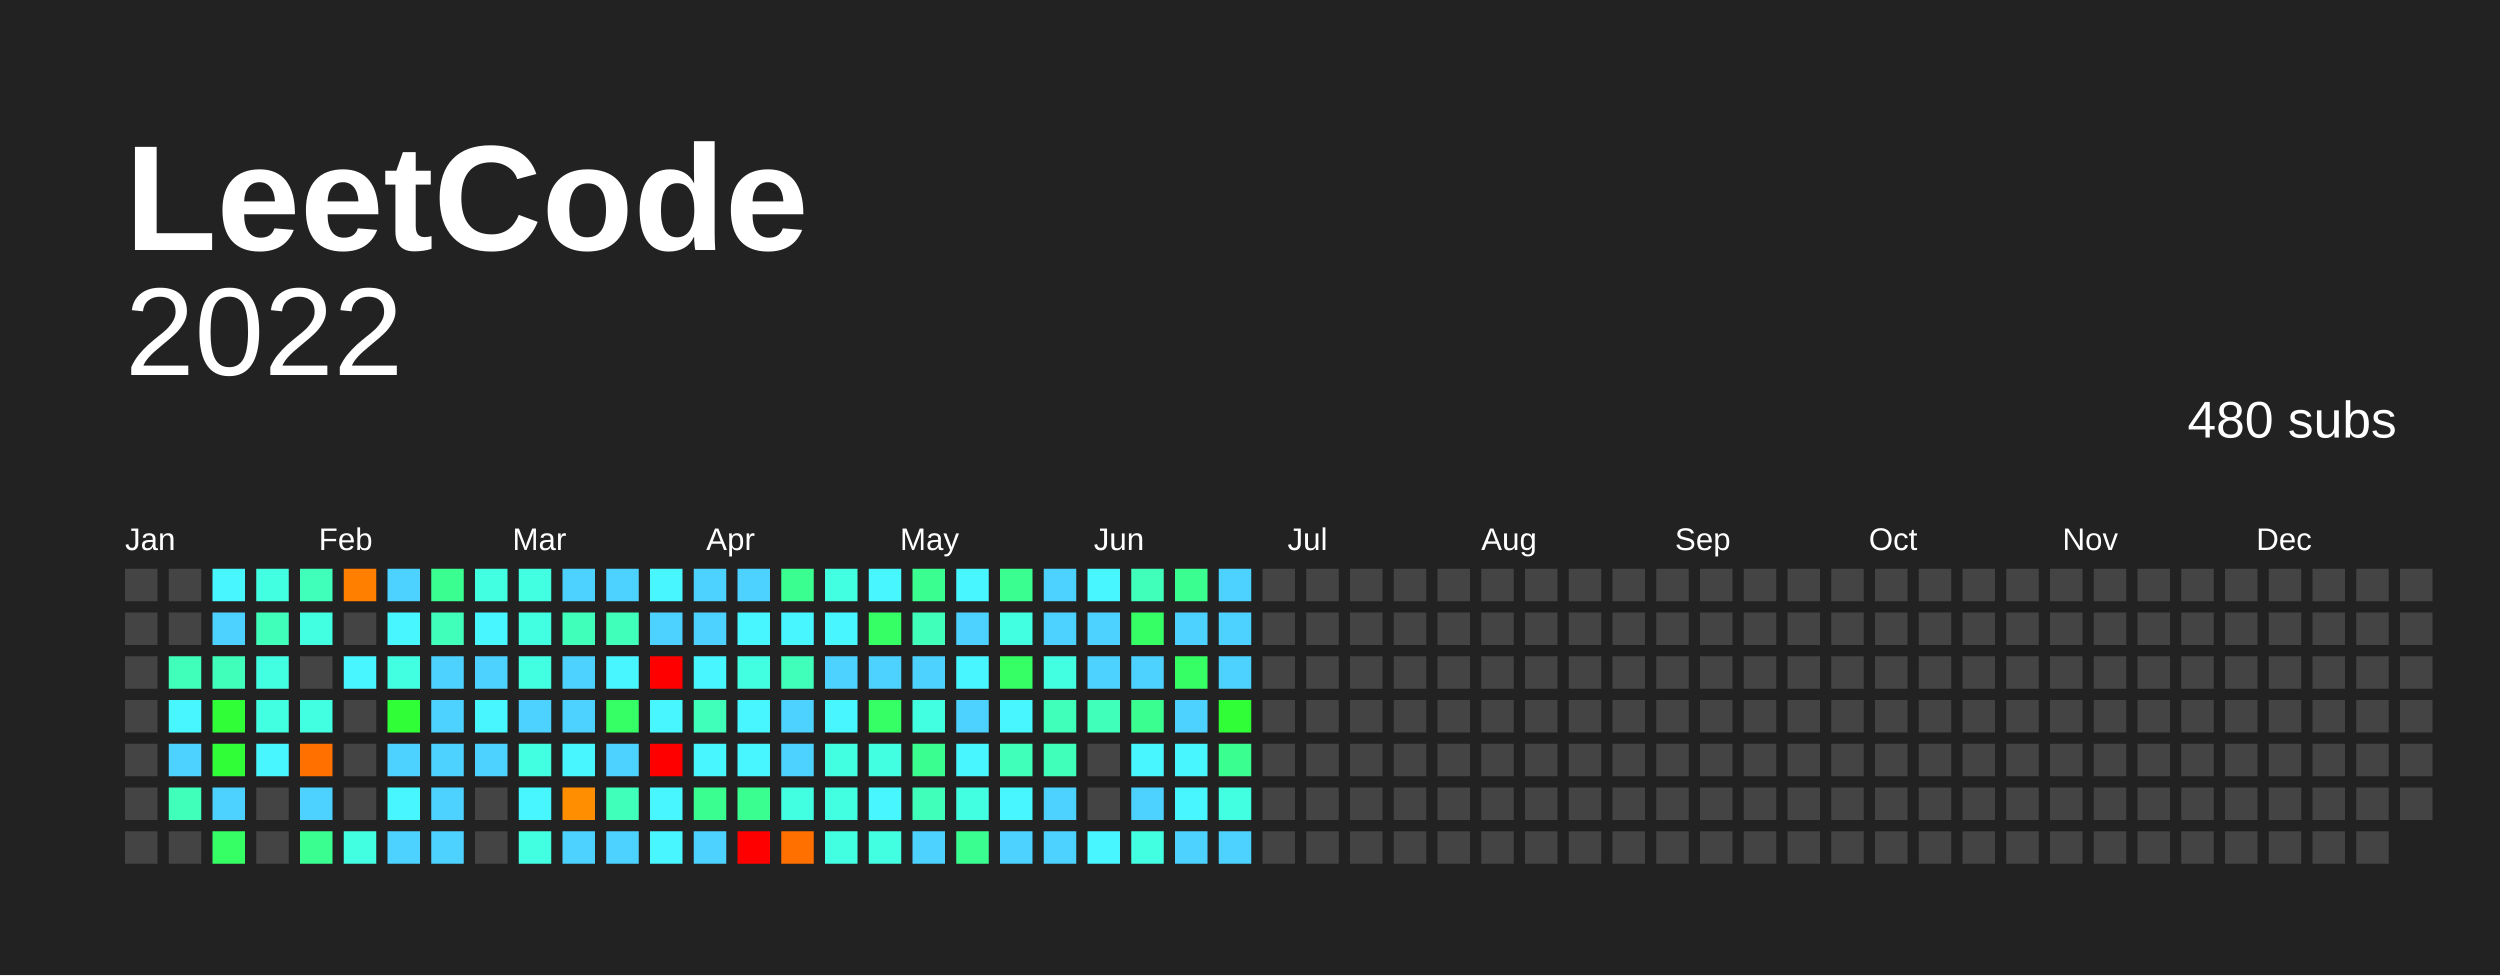
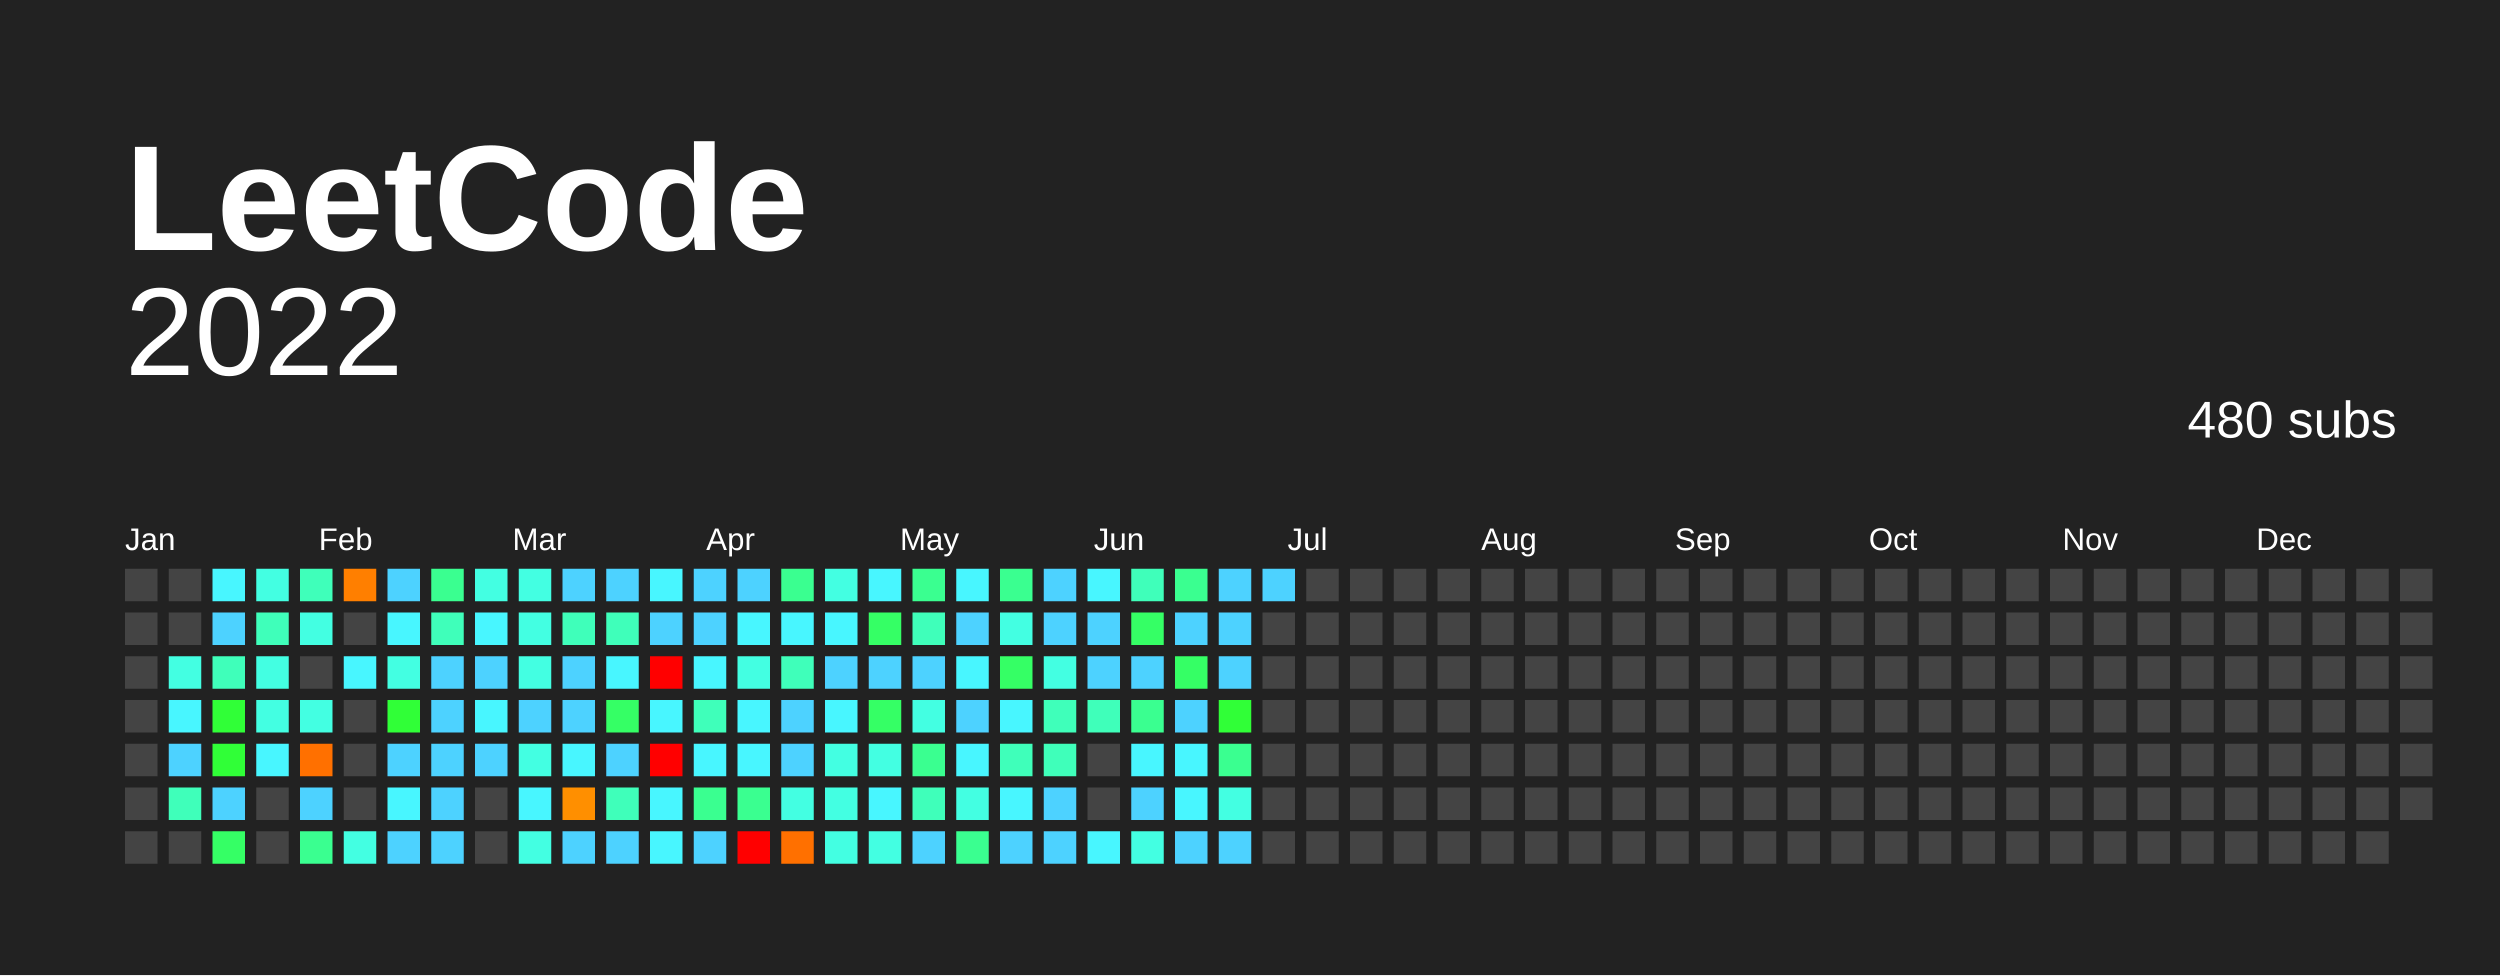
<svg xmlns="http://www.w3.org/2000/svg" baseProfile="full" height="78mm" version="1.1" viewBox="0,0,200,78" width="200mm">
  <defs />
  <rect fill="#222222" height="78" width="200" x="0" y="0" />
  <text fill="#FFFFFF" style="font-size:12px; font-family:Arial; font-weight:bold;" x="10" y="20"> LeetCode</text>
  <text alignment-baseline="hanging" fill="#FFFFFF" style="font-size:10.0px; font-family:Arial;" x="10" y="30">2022</text>
  <text alignment-baseline="hanging" fill="#FFFFFF" style="font-size:4.125px; font-family:Arial;" x="175" y="35">480 subs</text>
  <text fill="#FFFFFF" style="font-size:2.5px; font-family:Arial" x="10.0" y="44">Jan</text>
  <text fill="#FFFFFF" style="font-size:2.5px; font-family:Arial" x="25.5" y="44">Feb</text>
  <text fill="#FFFFFF" style="font-size:2.5px; font-family:Arial" x="41.0" y="44">Mar</text>
  <text fill="#FFFFFF" style="font-size:2.5px; font-family:Arial" x="56.5" y="44">Apr</text>
  <text fill="#FFFFFF" style="font-size:2.5px; font-family:Arial" x="72.0" y="44">May</text>
  <text fill="#FFFFFF" style="font-size:2.5px; font-family:Arial" x="87.5" y="44">Jun</text>
  <text fill="#FFFFFF" style="font-size:2.5px; font-family:Arial" x="103.0" y="44">Jul</text>
  <text fill="#FFFFFF" style="font-size:2.5px; font-family:Arial" x="118.5" y="44">Aug</text>
  <text fill="#FFFFFF" style="font-size:2.5px; font-family:Arial" x="134.0" y="44">Sep</text>
  <text fill="#FFFFFF" style="font-size:2.5px; font-family:Arial" x="149.5" y="44">Oct</text>
  <text fill="#FFFFFF" style="font-size:2.5px; font-family:Arial" x="165.0" y="44">Nov</text>
  <text fill="#FFFFFF" style="font-size:2.5px; font-family:Arial" x="180.5" y="44">Dec</text>
  <rect fill="#444444" height="2.6" width="2.6" x="10.0" y="45.5" />
  <rect fill="#444444" height="2.6" width="2.6" x="10.0" y="49.0" />
  <rect fill="#444444" height="2.6" width="2.6" x="10.0" y="52.5" />
  <rect fill="#444444" height="2.6" width="2.6" x="10.0" y="56.0" />
  <rect fill="#444444" height="2.6" width="2.6" x="10.0" y="59.5" />
  <rect fill="#444444" height="2.6" width="2.6" x="10.0" y="63.0" />
  <rect fill="#444444" height="2.6" width="2.6" x="10.0" y="66.5" />
  <rect fill="#444444" height="2.6" width="2.6" x="13.5" y="45.5" />
  <rect fill="#444444" height="2.6" width="2.6" x="13.5" y="49.0" />
-   <rect fill="#3fffba" height="2.6" width="2.6" x="13.5" y="52.5" />
+   <rect fill="#43ffe2" height="2.6" width="2.6" x="13.5" y="52.5" />
  <rect fill="#48f6ff" height="2.6" width="2.6" x="13.5" y="56.0" />
  <rect fill="#4dd2ff" height="2.6" width="2.6" x="13.5" y="59.5" />
  <rect fill="#3fffba" height="2.6" width="2.6" x="13.5" y="63.0" />
  <rect fill="#444444" height="2.6" width="2.6" x="13.5" y="66.5" />
  <rect fill="#48f6ff" height="2.6" width="2.6" x="17.0" y="45.5" />
  <rect fill="#4dd2ff" height="2.6" width="2.6" x="17.0" y="49.0" />
  <rect fill="#3fffba" height="2.6" width="2.6" x="17.0" y="52.5" />
  <rect fill="#30ff37" height="2.6" width="2.6" x="17.0" y="56.0" />
  <rect fill="#30ff37" height="2.6" width="2.6" x="17.0" y="59.5" />
  <rect fill="#4dd2ff" height="2.6" width="2.6" x="17.0" y="63.0" />
  <rect fill="#35ff65" height="2.6" width="2.6" x="17.0" y="66.5" />
  <rect fill="#43ffe2" height="2.6" width="2.6" x="20.5" y="45.5" />
  <rect fill="#3fffba" height="2.6" width="2.6" x="20.5" y="49.0" />
  <rect fill="#43ffe2" height="2.6" width="2.6" x="20.5" y="52.5" />
  <rect fill="#43ffe2" height="2.6" width="2.6" x="20.5" y="56.0" />
  <rect fill="#48f6ff" height="2.6" width="2.6" x="20.5" y="59.5" />
  <rect fill="#444444" height="2.6" width="2.6" x="20.5" y="63.0" />
  <rect fill="#444444" height="2.6" width="2.6" x="20.5" y="66.5" />
  <rect fill="#3fffba" height="2.6" width="2.6" x="24.0" y="45.5" />
  <rect fill="#43ffe2" height="2.6" width="2.6" x="24.0" y="49.0" />
  <rect fill="#444444" height="2.6" width="2.6" x="24.0" y="52.5" />
  <rect fill="#43ffe2" height="2.6" width="2.6" x="24.0" y="56.0" />
  <rect fill="#ff7000" height="2.6" width="2.6" x="24.0" y="59.5" />
  <rect fill="#4dd2ff" height="2.6" width="2.6" x="24.0" y="63.0" />
  <rect fill="#3aff90" height="2.6" width="2.6" x="24.0" y="66.5" />
  <rect fill="#ff7f00" height="2.6" width="2.6" x="27.5" y="45.5" />
  <rect fill="#444444" height="2.6" width="2.6" x="27.5" y="49.0" />
  <rect fill="#48f6ff" height="2.6" width="2.6" x="27.5" y="52.5" />
  <rect fill="#444444" height="2.6" width="2.6" x="27.5" y="56.0" />
  <rect fill="#444444" height="2.6" width="2.6" x="27.5" y="59.5" />
  <rect fill="#444444" height="2.6" width="2.6" x="27.5" y="63.0" />
  <rect fill="#43ffe2" height="2.6" width="2.6" x="27.5" y="66.5" />
  <rect fill="#4dd2ff" height="2.6" width="2.6" x="31.0" y="45.5" />
  <rect fill="#48f6ff" height="2.6" width="2.6" x="31.0" y="49.0" />
  <rect fill="#43ffe2" height="2.6" width="2.6" x="31.0" y="52.5" />
  <rect fill="#30ff37" height="2.6" width="2.6" x="31.0" y="56.0" />
  <rect fill="#4dd2ff" height="2.6" width="2.6" x="31.0" y="59.5" />
  <rect fill="#48f6ff" height="2.6" width="2.6" x="31.0" y="63.0" />
  <rect fill="#4dd2ff" height="2.6" width="2.6" x="31.0" y="66.5" />
  <rect fill="#3aff90" height="2.6" width="2.6" x="34.5" y="45.5" />
  <rect fill="#3fffba" height="2.6" width="2.6" x="34.5" y="49.0" />
  <rect fill="#4dd2ff" height="2.6" width="2.6" x="34.5" y="52.5" />
  <rect fill="#4dd2ff" height="2.6" width="2.6" x="34.5" y="56.0" />
  <rect fill="#4dd2ff" height="2.6" width="2.6" x="34.5" y="59.5" />
  <rect fill="#4dd2ff" height="2.6" width="2.6" x="34.5" y="63.0" />
  <rect fill="#4dd2ff" height="2.6" width="2.6" x="34.5" y="66.5" />
  <rect fill="#43ffe2" height="2.6" width="2.6" x="38.0" y="45.5" />
  <rect fill="#48f6ff" height="2.6" width="2.6" x="38.0" y="49.0" />
  <rect fill="#4dd2ff" height="2.6" width="2.6" x="38.0" y="52.5" />
  <rect fill="#48f6ff" height="2.6" width="2.6" x="38.0" y="56.0" />
  <rect fill="#4dd2ff" height="2.6" width="2.6" x="38.0" y="59.5" />
  <rect fill="#444444" height="2.6" width="2.6" x="38.0" y="63.0" />
  <rect fill="#444444" height="2.6" width="2.6" x="38.0" y="66.5" />
  <rect fill="#43ffe2" height="2.6" width="2.6" x="41.5" y="45.5" />
  <rect fill="#43ffe2" height="2.6" width="2.6" x="41.5" y="49.0" />
  <rect fill="#43ffe2" height="2.6" width="2.6" x="41.5" y="52.5" />
  <rect fill="#4dd2ff" height="2.6" width="2.6" x="41.5" y="56.0" />
  <rect fill="#43ffe2" height="2.6" width="2.6" x="41.5" y="59.5" />
  <rect fill="#48f6ff" height="2.6" width="2.6" x="41.5" y="63.0" />
  <rect fill="#43ffe2" height="2.6" width="2.6" x="41.5" y="66.5" />
  <rect fill="#4dd2ff" height="2.6" width="2.6" x="45.0" y="45.5" />
  <rect fill="#3fffba" height="2.6" width="2.6" x="45.0" y="49.0" />
  <rect fill="#4dd2ff" height="2.6" width="2.6" x="45.0" y="52.5" />
  <rect fill="#4dd2ff" height="2.6" width="2.6" x="45.0" y="56.0" />
  <rect fill="#48f6ff" height="2.6" width="2.6" x="45.0" y="59.5" />
  <rect fill="#ff8f00" height="2.6" width="2.6" x="45.0" y="63.0" />
  <rect fill="#4dd2ff" height="2.6" width="2.6" x="45.0" y="66.5" />
  <rect fill="#4dd2ff" height="2.6" width="2.6" x="48.5" y="45.5" />
  <rect fill="#3fffba" height="2.6" width="2.6" x="48.5" y="49.0" />
  <rect fill="#48f6ff" height="2.6" width="2.6" x="48.5" y="52.5" />
  <rect fill="#35ff65" height="2.6" width="2.6" x="48.5" y="56.0" />
  <rect fill="#4dd2ff" height="2.6" width="2.6" x="48.5" y="59.5" />
  <rect fill="#3fffba" height="2.6" width="2.6" x="48.5" y="63.0" />
  <rect fill="#4dd2ff" height="2.6" width="2.6" x="48.5" y="66.5" />
  <rect fill="#48f6ff" height="2.6" width="2.6" x="52.0" y="45.5" />
  <rect fill="#4dd2ff" height="2.6" width="2.6" x="52.0" y="49.0" />
  <rect fill="red" height="2.6" width="2.6" x="52.0" y="52.5" />
  <rect fill="#48f6ff" height="2.6" width="2.6" x="52.0" y="56.0" />
  <rect fill="red" height="2.6" width="2.6" x="52.0" y="59.5" />
  <rect fill="#48f6ff" height="2.6" width="2.6" x="52.0" y="63.0" />
  <rect fill="#48f6ff" height="2.6" width="2.6" x="52.0" y="66.5" />
  <rect fill="#4dd2ff" height="2.6" width="2.6" x="55.5" y="45.5" />
  <rect fill="#4dd2ff" height="2.6" width="2.6" x="55.5" y="49.0" />
  <rect fill="#48f6ff" height="2.6" width="2.6" x="55.5" y="52.5" />
  <rect fill="#3fffba" height="2.6" width="2.6" x="55.5" y="56.0" />
  <rect fill="#48f6ff" height="2.6" width="2.6" x="55.5" y="59.5" />
  <rect fill="#3aff90" height="2.6" width="2.6" x="55.5" y="63.0" />
  <rect fill="#4dd2ff" height="2.6" width="2.6" x="55.5" y="66.5" />
  <rect fill="#4dd2ff" height="2.6" width="2.6" x="59.0" y="45.5" />
  <rect fill="#48f6ff" height="2.6" width="2.6" x="59.0" y="49.0" />
  <rect fill="#43ffe2" height="2.6" width="2.6" x="59.0" y="52.5" />
  <rect fill="#48f6ff" height="2.6" width="2.6" x="59.0" y="56.0" />
  <rect fill="#48f6ff" height="2.6" width="2.6" x="59.0" y="59.5" />
  <rect fill="#3aff90" height="2.6" width="2.6" x="59.0" y="63.0" />
  <rect fill="red" height="2.6" width="2.6" x="59.0" y="66.5" />
  <rect fill="#3aff90" height="2.6" width="2.6" x="62.5" y="45.5" />
  <rect fill="#48f6ff" height="2.6" width="2.6" x="62.5" y="49.0" />
  <rect fill="#3fffba" height="2.6" width="2.6" x="62.5" y="52.5" />
  <rect fill="#4dd2ff" height="2.6" width="2.6" x="62.5" y="56.0" />
  <rect fill="#4dd2ff" height="2.6" width="2.6" x="62.5" y="59.5" />
  <rect fill="#43ffe2" height="2.6" width="2.6" x="62.5" y="63.0" />
  <rect fill="#ff7000" height="2.6" width="2.6" x="62.5" y="66.5" />
  <rect fill="#43ffe2" height="2.6" width="2.6" x="66.0" y="45.5" />
  <rect fill="#48f6ff" height="2.6" width="2.6" x="66.0" y="49.0" />
  <rect fill="#4dd2ff" height="2.6" width="2.6" x="66.0" y="52.5" />
  <rect fill="#48f6ff" height="2.6" width="2.6" x="66.0" y="56.0" />
  <rect fill="#43ffe2" height="2.6" width="2.6" x="66.0" y="59.5" />
  <rect fill="#43ffe2" height="2.6" width="2.6" x="66.0" y="63.0" />
  <rect fill="#43ffe2" height="2.6" width="2.6" x="66.0" y="66.5" />
  <rect fill="#48f6ff" height="2.6" width="2.6" x="69.5" y="45.5" />
  <rect fill="#35ff65" height="2.6" width="2.6" x="69.5" y="49.0" />
  <rect fill="#4dd2ff" height="2.6" width="2.6" x="69.5" y="52.5" />
  <rect fill="#35ff65" height="2.6" width="2.6" x="69.5" y="56.0" />
  <rect fill="#43ffe2" height="2.6" width="2.6" x="69.5" y="59.5" />
  <rect fill="#48f6ff" height="2.6" width="2.6" x="69.5" y="63.0" />
  <rect fill="#43ffe2" height="2.6" width="2.6" x="69.5" y="66.5" />
  <rect fill="#3aff90" height="2.6" width="2.6" x="73.0" y="45.5" />
  <rect fill="#3fffba" height="2.6" width="2.6" x="73.0" y="49.0" />
  <rect fill="#4dd2ff" height="2.6" width="2.6" x="73.0" y="52.5" />
  <rect fill="#43ffe2" height="2.6" width="2.6" x="73.0" y="56.0" />
  <rect fill="#3aff90" height="2.6" width="2.6" x="73.0" y="59.5" />
  <rect fill="#3fffba" height="2.6" width="2.6" x="73.0" y="63.0" />
  <rect fill="#4dd2ff" height="2.6" width="2.6" x="73.0" y="66.5" />
  <rect fill="#48f6ff" height="2.6" width="2.6" x="76.5" y="45.5" />
  <rect fill="#4dd2ff" height="2.6" width="2.6" x="76.5" y="49.0" />
  <rect fill="#48f6ff" height="2.6" width="2.6" x="76.5" y="52.5" />
  <rect fill="#4dd2ff" height="2.6" width="2.6" x="76.5" y="56.0" />
  <rect fill="#48f6ff" height="2.6" width="2.6" x="76.5" y="59.5" />
  <rect fill="#43ffe2" height="2.6" width="2.6" x="76.5" y="63.0" />
  <rect fill="#3aff90" height="2.6" width="2.6" x="76.5" y="66.5" />
  <rect fill="#3aff90" height="2.6" width="2.6" x="80.0" y="45.5" />
  <rect fill="#43ffe2" height="2.6" width="2.6" x="80.0" y="49.0" />
  <rect fill="#35ff65" height="2.6" width="2.6" x="80.0" y="52.5" />
  <rect fill="#48f6ff" height="2.6" width="2.6" x="80.0" y="56.0" />
  <rect fill="#3fffba" height="2.6" width="2.6" x="80.0" y="59.5" />
  <rect fill="#48f6ff" height="2.6" width="2.6" x="80.0" y="63.0" />
  <rect fill="#4dd2ff" height="2.6" width="2.6" x="80.0" y="66.5" />
  <rect fill="#4dd2ff" height="2.6" width="2.6" x="83.5" y="45.5" />
  <rect fill="#4dd2ff" height="2.6" width="2.6" x="83.5" y="49.0" />
  <rect fill="#43ffe2" height="2.6" width="2.6" x="83.5" y="52.5" />
  <rect fill="#3fffba" height="2.6" width="2.6" x="83.5" y="56.0" />
  <rect fill="#3fffba" height="2.6" width="2.6" x="83.5" y="59.5" />
  <rect fill="#4dd2ff" height="2.6" width="2.6" x="83.5" y="63.0" />
  <rect fill="#4dd2ff" height="2.6" width="2.6" x="83.5" y="66.5" />
  <rect fill="#48f6ff" height="2.6" width="2.6" x="87.0" y="45.5" />
  <rect fill="#4dd2ff" height="2.6" width="2.6" x="87.0" y="49.0" />
  <rect fill="#4dd2ff" height="2.6" width="2.6" x="87.0" y="52.5" />
  <rect fill="#3fffba" height="2.6" width="2.6" x="87.0" y="56.0" />
  <rect fill="#444444" height="2.6" width="2.6" x="87.0" y="59.5" />
  <rect fill="#444444" height="2.6" width="2.6" x="87.0" y="63.0" />
  <rect fill="#48f6ff" height="2.6" width="2.6" x="87.0" y="66.5" />
  <rect fill="#3fffba" height="2.6" width="2.6" x="90.5" y="45.5" />
  <rect fill="#35ff65" height="2.6" width="2.6" x="90.5" y="49.0" />
  <rect fill="#4dd2ff" height="2.6" width="2.6" x="90.5" y="52.5" />
  <rect fill="#3aff90" height="2.6" width="2.6" x="90.5" y="56.0" />
  <rect fill="#48f6ff" height="2.6" width="2.6" x="90.5" y="59.5" />
  <rect fill="#4dd2ff" height="2.6" width="2.6" x="90.5" y="63.0" />
  <rect fill="#43ffe2" height="2.6" width="2.6" x="90.5" y="66.5" />
  <rect fill="#3aff90" height="2.6" width="2.6" x="94.0" y="45.5" />
  <rect fill="#4dd2ff" height="2.6" width="2.6" x="94.0" y="49.0" />
  <rect fill="#35ff65" height="2.6" width="2.6" x="94.0" y="52.5" />
  <rect fill="#4dd2ff" height="2.6" width="2.6" x="94.0" y="56.0" />
  <rect fill="#48f6ff" height="2.6" width="2.6" x="94.0" y="59.5" />
  <rect fill="#48f6ff" height="2.6" width="2.6" x="94.0" y="63.0" />
  <rect fill="#4dd2ff" height="2.6" width="2.6" x="94.0" y="66.5" />
  <rect fill="#4dd2ff" height="2.6" width="2.6" x="97.5" y="45.5" />
  <rect fill="#4dd2ff" height="2.6" width="2.6" x="97.5" y="49.0" />
  <rect fill="#4dd2ff" height="2.6" width="2.6" x="97.5" y="52.5" />
  <rect fill="#30ff37" height="2.6" width="2.6" x="97.5" y="56.0" />
  <rect fill="#3aff90" height="2.6" width="2.6" x="97.5" y="59.5" />
  <rect fill="#43ffe2" height="2.6" width="2.6" x="97.5" y="63.0" />
  <rect fill="#4dd2ff" height="2.6" width="2.6" x="97.5" y="66.5" />
-   <rect fill="#444444" height="2.6" width="2.6" x="101.0" y="45.5" />
+   <rect fill="#4dd2ff" height="2.6" width="2.6" x="101.0" y="45.5" />
  <rect fill="#444444" height="2.6" width="2.6" x="101.0" y="49.0" />
  <rect fill="#444444" height="2.6" width="2.6" x="101.0" y="52.5" />
  <rect fill="#444444" height="2.6" width="2.6" x="101.0" y="56.0" />
  <rect fill="#444444" height="2.6" width="2.6" x="101.0" y="59.5" />
  <rect fill="#444444" height="2.6" width="2.6" x="101.0" y="63.0" />
  <rect fill="#444444" height="2.6" width="2.6" x="101.0" y="66.5" />
  <rect fill="#444444" height="2.6" width="2.6" x="104.5" y="45.5" />
  <rect fill="#444444" height="2.6" width="2.6" x="104.5" y="49.0" />
  <rect fill="#444444" height="2.6" width="2.6" x="104.5" y="52.5" />
  <rect fill="#444444" height="2.6" width="2.6" x="104.5" y="56.0" />
  <rect fill="#444444" height="2.6" width="2.6" x="104.5" y="59.5" />
  <rect fill="#444444" height="2.6" width="2.6" x="104.5" y="63.0" />
  <rect fill="#444444" height="2.6" width="2.6" x="104.5" y="66.5" />
  <rect fill="#444444" height="2.6" width="2.6" x="108.0" y="45.5" />
  <rect fill="#444444" height="2.6" width="2.6" x="108.0" y="49.0" />
  <rect fill="#444444" height="2.6" width="2.6" x="108.0" y="52.5" />
  <rect fill="#444444" height="2.6" width="2.6" x="108.0" y="56.0" />
  <rect fill="#444444" height="2.6" width="2.6" x="108.0" y="59.5" />
  <rect fill="#444444" height="2.6" width="2.6" x="108.0" y="63.0" />
  <rect fill="#444444" height="2.6" width="2.6" x="108.0" y="66.5" />
  <rect fill="#444444" height="2.6" width="2.6" x="111.5" y="45.5" />
  <rect fill="#444444" height="2.6" width="2.6" x="111.5" y="49.0" />
  <rect fill="#444444" height="2.6" width="2.6" x="111.5" y="52.5" />
  <rect fill="#444444" height="2.6" width="2.6" x="111.5" y="56.0" />
  <rect fill="#444444" height="2.6" width="2.6" x="111.5" y="59.5" />
  <rect fill="#444444" height="2.6" width="2.6" x="111.5" y="63.0" />
  <rect fill="#444444" height="2.6" width="2.6" x="111.5" y="66.5" />
  <rect fill="#444444" height="2.6" width="2.6" x="115.0" y="45.5" />
  <rect fill="#444444" height="2.6" width="2.6" x="115.0" y="49.0" />
  <rect fill="#444444" height="2.6" width="2.6" x="115.0" y="52.5" />
  <rect fill="#444444" height="2.6" width="2.6" x="115.0" y="56.0" />
  <rect fill="#444444" height="2.6" width="2.6" x="115.0" y="59.5" />
  <rect fill="#444444" height="2.6" width="2.6" x="115.0" y="63.0" />
  <rect fill="#444444" height="2.6" width="2.6" x="115.0" y="66.5" />
  <rect fill="#444444" height="2.6" width="2.6" x="118.5" y="45.5" />
  <rect fill="#444444" height="2.6" width="2.6" x="118.5" y="49.0" />
  <rect fill="#444444" height="2.6" width="2.6" x="118.5" y="52.5" />
  <rect fill="#444444" height="2.6" width="2.6" x="118.5" y="56.0" />
  <rect fill="#444444" height="2.6" width="2.6" x="118.5" y="59.5" />
  <rect fill="#444444" height="2.6" width="2.6" x="118.5" y="63.0" />
  <rect fill="#444444" height="2.6" width="2.6" x="118.5" y="66.5" />
  <rect fill="#444444" height="2.6" width="2.6" x="122.0" y="45.5" />
  <rect fill="#444444" height="2.6" width="2.6" x="122.0" y="49.0" />
  <rect fill="#444444" height="2.6" width="2.6" x="122.0" y="52.5" />
  <rect fill="#444444" height="2.6" width="2.6" x="122.0" y="56.0" />
  <rect fill="#444444" height="2.6" width="2.6" x="122.0" y="59.5" />
  <rect fill="#444444" height="2.6" width="2.6" x="122.0" y="63.0" />
  <rect fill="#444444" height="2.6" width="2.6" x="122.0" y="66.5" />
  <rect fill="#444444" height="2.6" width="2.6" x="125.5" y="45.5" />
  <rect fill="#444444" height="2.6" width="2.6" x="125.5" y="49.0" />
  <rect fill="#444444" height="2.6" width="2.6" x="125.5" y="52.5" />
  <rect fill="#444444" height="2.6" width="2.6" x="125.5" y="56.0" />
  <rect fill="#444444" height="2.6" width="2.6" x="125.5" y="59.5" />
  <rect fill="#444444" height="2.6" width="2.6" x="125.5" y="63.0" />
  <rect fill="#444444" height="2.6" width="2.6" x="125.5" y="66.5" />
  <rect fill="#444444" height="2.6" width="2.6" x="129.0" y="45.5" />
  <rect fill="#444444" height="2.6" width="2.6" x="129.0" y="49.0" />
  <rect fill="#444444" height="2.6" width="2.6" x="129.0" y="52.5" />
  <rect fill="#444444" height="2.6" width="2.6" x="129.0" y="56.0" />
  <rect fill="#444444" height="2.6" width="2.6" x="129.0" y="59.5" />
  <rect fill="#444444" height="2.6" width="2.6" x="129.0" y="63.0" />
  <rect fill="#444444" height="2.6" width="2.6" x="129.0" y="66.5" />
  <rect fill="#444444" height="2.6" width="2.6" x="132.5" y="45.5" />
  <rect fill="#444444" height="2.6" width="2.6" x="132.5" y="49.0" />
  <rect fill="#444444" height="2.6" width="2.6" x="132.5" y="52.5" />
  <rect fill="#444444" height="2.6" width="2.6" x="132.5" y="56.0" />
  <rect fill="#444444" height="2.6" width="2.6" x="132.5" y="59.5" />
  <rect fill="#444444" height="2.6" width="2.6" x="132.5" y="63.0" />
  <rect fill="#444444" height="2.6" width="2.6" x="132.5" y="66.5" />
  <rect fill="#444444" height="2.6" width="2.6" x="136.0" y="45.5" />
  <rect fill="#444444" height="2.6" width="2.6" x="136.0" y="49.0" />
  <rect fill="#444444" height="2.6" width="2.6" x="136.0" y="52.5" />
  <rect fill="#444444" height="2.6" width="2.6" x="136.0" y="56.0" />
  <rect fill="#444444" height="2.6" width="2.6" x="136.0" y="59.5" />
  <rect fill="#444444" height="2.6" width="2.6" x="136.0" y="63.0" />
  <rect fill="#444444" height="2.6" width="2.6" x="136.0" y="66.5" />
  <rect fill="#444444" height="2.6" width="2.6" x="139.5" y="45.5" />
  <rect fill="#444444" height="2.6" width="2.6" x="139.5" y="49.0" />
  <rect fill="#444444" height="2.6" width="2.6" x="139.5" y="52.5" />
  <rect fill="#444444" height="2.6" width="2.6" x="139.5" y="56.0" />
  <rect fill="#444444" height="2.6" width="2.6" x="139.5" y="59.5" />
  <rect fill="#444444" height="2.6" width="2.6" x="139.5" y="63.0" />
  <rect fill="#444444" height="2.6" width="2.6" x="139.5" y="66.5" />
  <rect fill="#444444" height="2.6" width="2.6" x="143.0" y="45.5" />
  <rect fill="#444444" height="2.6" width="2.6" x="143.0" y="49.0" />
  <rect fill="#444444" height="2.6" width="2.6" x="143.0" y="52.5" />
  <rect fill="#444444" height="2.6" width="2.6" x="143.0" y="56.0" />
  <rect fill="#444444" height="2.6" width="2.6" x="143.0" y="59.5" />
  <rect fill="#444444" height="2.6" width="2.6" x="143.0" y="63.0" />
  <rect fill="#444444" height="2.6" width="2.6" x="143.0" y="66.5" />
  <rect fill="#444444" height="2.6" width="2.6" x="146.5" y="45.5" />
  <rect fill="#444444" height="2.6" width="2.6" x="146.5" y="49.0" />
  <rect fill="#444444" height="2.6" width="2.6" x="146.5" y="52.5" />
  <rect fill="#444444" height="2.6" width="2.6" x="146.5" y="56.0" />
  <rect fill="#444444" height="2.6" width="2.6" x="146.5" y="59.5" />
  <rect fill="#444444" height="2.6" width="2.6" x="146.5" y="63.0" />
  <rect fill="#444444" height="2.6" width="2.6" x="146.5" y="66.5" />
  <rect fill="#444444" height="2.6" width="2.6" x="150.0" y="45.5" />
  <rect fill="#444444" height="2.6" width="2.6" x="150.0" y="49.0" />
  <rect fill="#444444" height="2.6" width="2.6" x="150.0" y="52.5" />
  <rect fill="#444444" height="2.6" width="2.6" x="150.0" y="56.0" />
  <rect fill="#444444" height="2.6" width="2.6" x="150.0" y="59.5" />
  <rect fill="#444444" height="2.6" width="2.6" x="150.0" y="63.0" />
  <rect fill="#444444" height="2.6" width="2.6" x="150.0" y="66.5" />
  <rect fill="#444444" height="2.6" width="2.6" x="153.5" y="45.5" />
  <rect fill="#444444" height="2.6" width="2.6" x="153.5" y="49.0" />
  <rect fill="#444444" height="2.6" width="2.6" x="153.5" y="52.5" />
  <rect fill="#444444" height="2.6" width="2.6" x="153.5" y="56.0" />
  <rect fill="#444444" height="2.6" width="2.6" x="153.5" y="59.5" />
  <rect fill="#444444" height="2.6" width="2.6" x="153.5" y="63.0" />
  <rect fill="#444444" height="2.6" width="2.6" x="153.5" y="66.5" />
  <rect fill="#444444" height="2.6" width="2.6" x="157.0" y="45.5" />
  <rect fill="#444444" height="2.6" width="2.6" x="157.0" y="49.0" />
  <rect fill="#444444" height="2.6" width="2.6" x="157.0" y="52.5" />
  <rect fill="#444444" height="2.6" width="2.6" x="157.0" y="56.0" />
  <rect fill="#444444" height="2.6" width="2.6" x="157.0" y="59.5" />
  <rect fill="#444444" height="2.6" width="2.6" x="157.0" y="63.0" />
  <rect fill="#444444" height="2.6" width="2.6" x="157.0" y="66.5" />
  <rect fill="#444444" height="2.6" width="2.6" x="160.5" y="45.5" />
  <rect fill="#444444" height="2.6" width="2.6" x="160.5" y="49.0" />
  <rect fill="#444444" height="2.6" width="2.6" x="160.5" y="52.5" />
  <rect fill="#444444" height="2.6" width="2.6" x="160.5" y="56.0" />
  <rect fill="#444444" height="2.6" width="2.6" x="160.5" y="59.5" />
  <rect fill="#444444" height="2.6" width="2.6" x="160.5" y="63.0" />
  <rect fill="#444444" height="2.6" width="2.6" x="160.5" y="66.5" />
  <rect fill="#444444" height="2.6" width="2.6" x="164.0" y="45.5" />
  <rect fill="#444444" height="2.6" width="2.6" x="164.0" y="49.0" />
  <rect fill="#444444" height="2.6" width="2.6" x="164.0" y="52.5" />
  <rect fill="#444444" height="2.6" width="2.6" x="164.0" y="56.0" />
  <rect fill="#444444" height="2.6" width="2.6" x="164.0" y="59.5" />
  <rect fill="#444444" height="2.6" width="2.6" x="164.0" y="63.0" />
  <rect fill="#444444" height="2.6" width="2.6" x="164.0" y="66.5" />
  <rect fill="#444444" height="2.6" width="2.6" x="167.5" y="45.5" />
  <rect fill="#444444" height="2.6" width="2.6" x="167.5" y="49.0" />
  <rect fill="#444444" height="2.6" width="2.6" x="167.5" y="52.5" />
  <rect fill="#444444" height="2.6" width="2.6" x="167.5" y="56.0" />
  <rect fill="#444444" height="2.6" width="2.6" x="167.5" y="59.5" />
  <rect fill="#444444" height="2.6" width="2.6" x="167.5" y="63.0" />
  <rect fill="#444444" height="2.6" width="2.6" x="167.5" y="66.5" />
  <rect fill="#444444" height="2.6" width="2.6" x="171.0" y="45.5" />
  <rect fill="#444444" height="2.6" width="2.6" x="171.0" y="49.0" />
  <rect fill="#444444" height="2.6" width="2.6" x="171.0" y="52.5" />
  <rect fill="#444444" height="2.6" width="2.6" x="171.0" y="56.0" />
  <rect fill="#444444" height="2.6" width="2.6" x="171.0" y="59.5" />
  <rect fill="#444444" height="2.6" width="2.6" x="171.0" y="63.0" />
  <rect fill="#444444" height="2.6" width="2.6" x="171.0" y="66.5" />
  <rect fill="#444444" height="2.6" width="2.6" x="174.5" y="45.5" />
  <rect fill="#444444" height="2.6" width="2.6" x="174.5" y="49.0" />
  <rect fill="#444444" height="2.6" width="2.6" x="174.5" y="52.5" />
  <rect fill="#444444" height="2.6" width="2.6" x="174.5" y="56.0" />
  <rect fill="#444444" height="2.6" width="2.6" x="174.5" y="59.5" />
  <rect fill="#444444" height="2.6" width="2.6" x="174.5" y="63.0" />
  <rect fill="#444444" height="2.6" width="2.6" x="174.5" y="66.5" />
  <rect fill="#444444" height="2.6" width="2.6" x="178.0" y="45.5" />
  <rect fill="#444444" height="2.6" width="2.6" x="178.0" y="49.0" />
  <rect fill="#444444" height="2.6" width="2.6" x="178.0" y="52.5" />
  <rect fill="#444444" height="2.6" width="2.6" x="178.0" y="56.0" />
  <rect fill="#444444" height="2.6" width="2.6" x="178.0" y="59.5" />
  <rect fill="#444444" height="2.6" width="2.6" x="178.0" y="63.0" />
  <rect fill="#444444" height="2.6" width="2.6" x="178.0" y="66.5" />
  <rect fill="#444444" height="2.6" width="2.6" x="181.5" y="45.5" />
  <rect fill="#444444" height="2.6" width="2.6" x="181.5" y="49.0" />
  <rect fill="#444444" height="2.6" width="2.6" x="181.5" y="52.5" />
  <rect fill="#444444" height="2.6" width="2.6" x="181.5" y="56.0" />
  <rect fill="#444444" height="2.6" width="2.6" x="181.5" y="59.5" />
  <rect fill="#444444" height="2.6" width="2.6" x="181.5" y="63.0" />
  <rect fill="#444444" height="2.6" width="2.6" x="181.5" y="66.5" />
  <rect fill="#444444" height="2.6" width="2.6" x="185.0" y="45.5" />
  <rect fill="#444444" height="2.6" width="2.6" x="185.0" y="49.0" />
  <rect fill="#444444" height="2.6" width="2.6" x="185.0" y="52.5" />
  <rect fill="#444444" height="2.6" width="2.6" x="185.0" y="56.0" />
  <rect fill="#444444" height="2.6" width="2.6" x="185.0" y="59.5" />
  <rect fill="#444444" height="2.6" width="2.6" x="185.0" y="63.0" />
  <rect fill="#444444" height="2.6" width="2.6" x="185.0" y="66.5" />
  <rect fill="#444444" height="2.6" width="2.6" x="188.5" y="45.5" />
  <rect fill="#444444" height="2.6" width="2.6" x="188.5" y="49.0" />
  <rect fill="#444444" height="2.6" width="2.6" x="188.5" y="52.5" />
  <rect fill="#444444" height="2.6" width="2.6" x="188.5" y="56.0" />
  <rect fill="#444444" height="2.6" width="2.6" x="188.5" y="59.5" />
  <rect fill="#444444" height="2.6" width="2.6" x="188.5" y="63.0" />
  <rect fill="#444444" height="2.6" width="2.6" x="188.5" y="66.5" />
  <rect fill="#444444" height="2.6" width="2.6" x="192.0" y="45.5" />
  <rect fill="#444444" height="2.6" width="2.6" x="192.0" y="49.0" />
  <rect fill="#444444" height="2.6" width="2.6" x="192.0" y="52.5" />
  <rect fill="#444444" height="2.6" width="2.6" x="192.0" y="56.0" />
  <rect fill="#444444" height="2.6" width="2.6" x="192.0" y="59.5" />
  <rect fill="#444444" height="2.6" width="2.6" x="192.0" y="63.0" />
</svg>
